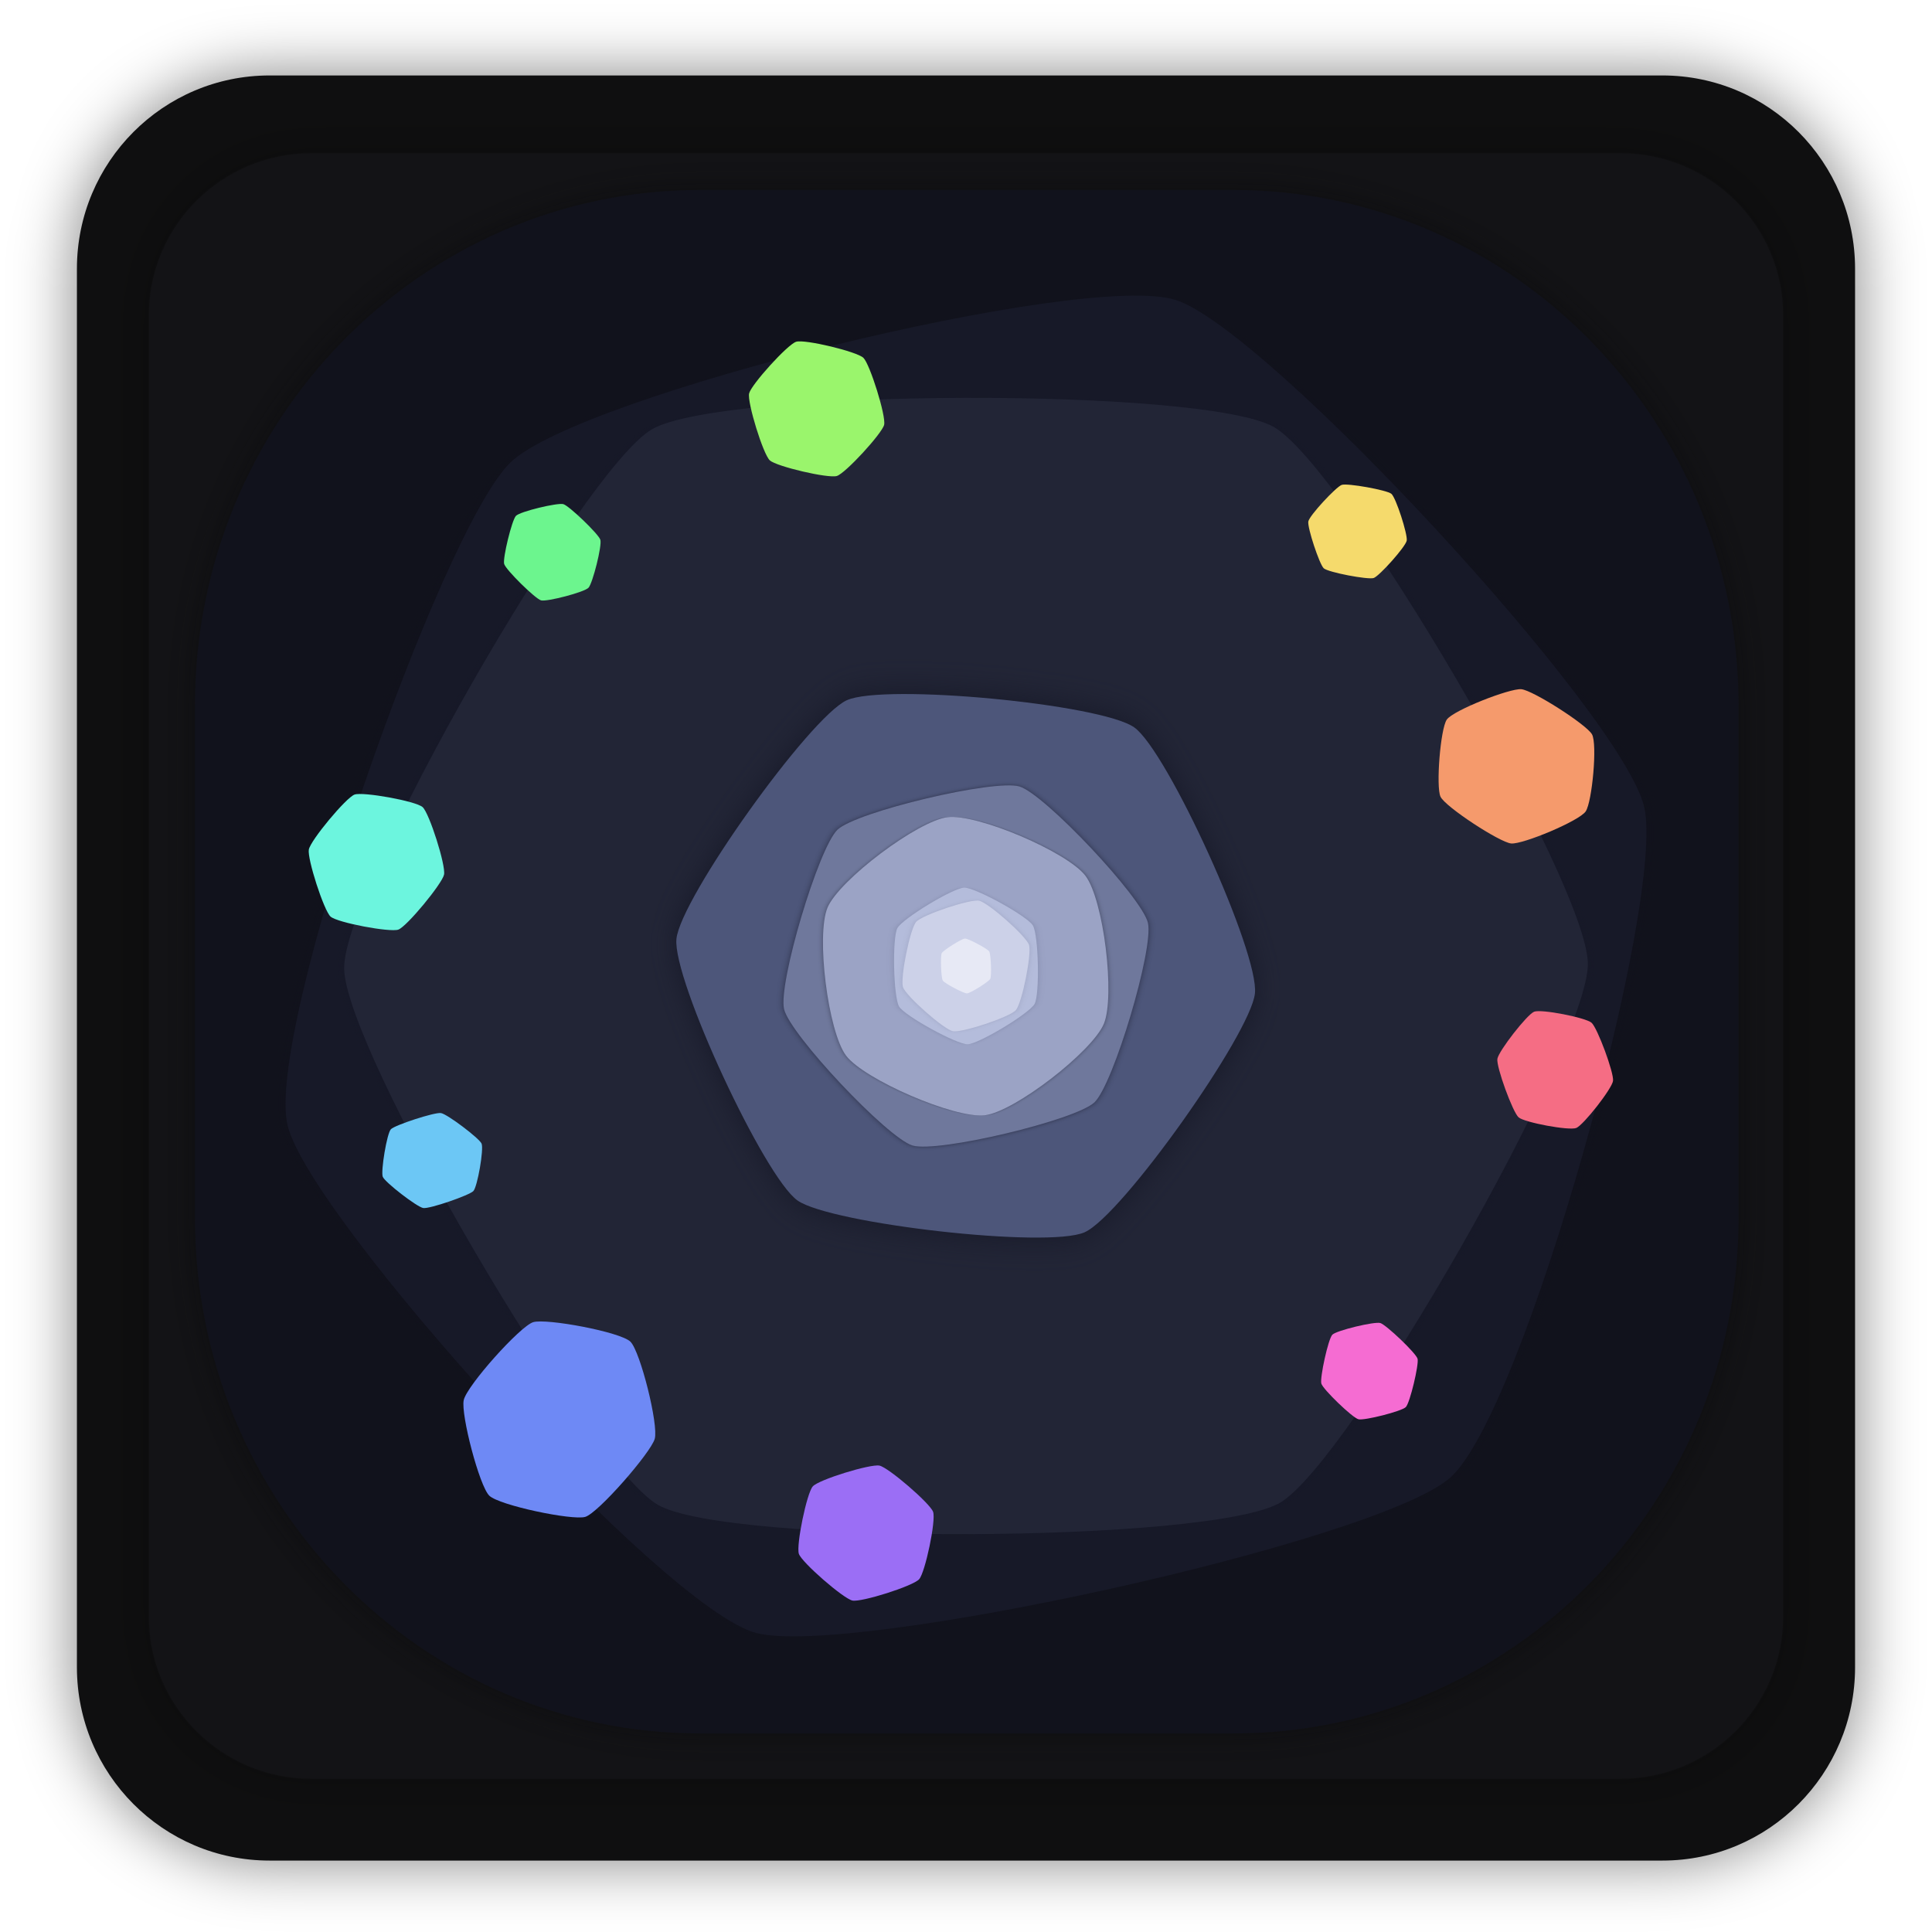
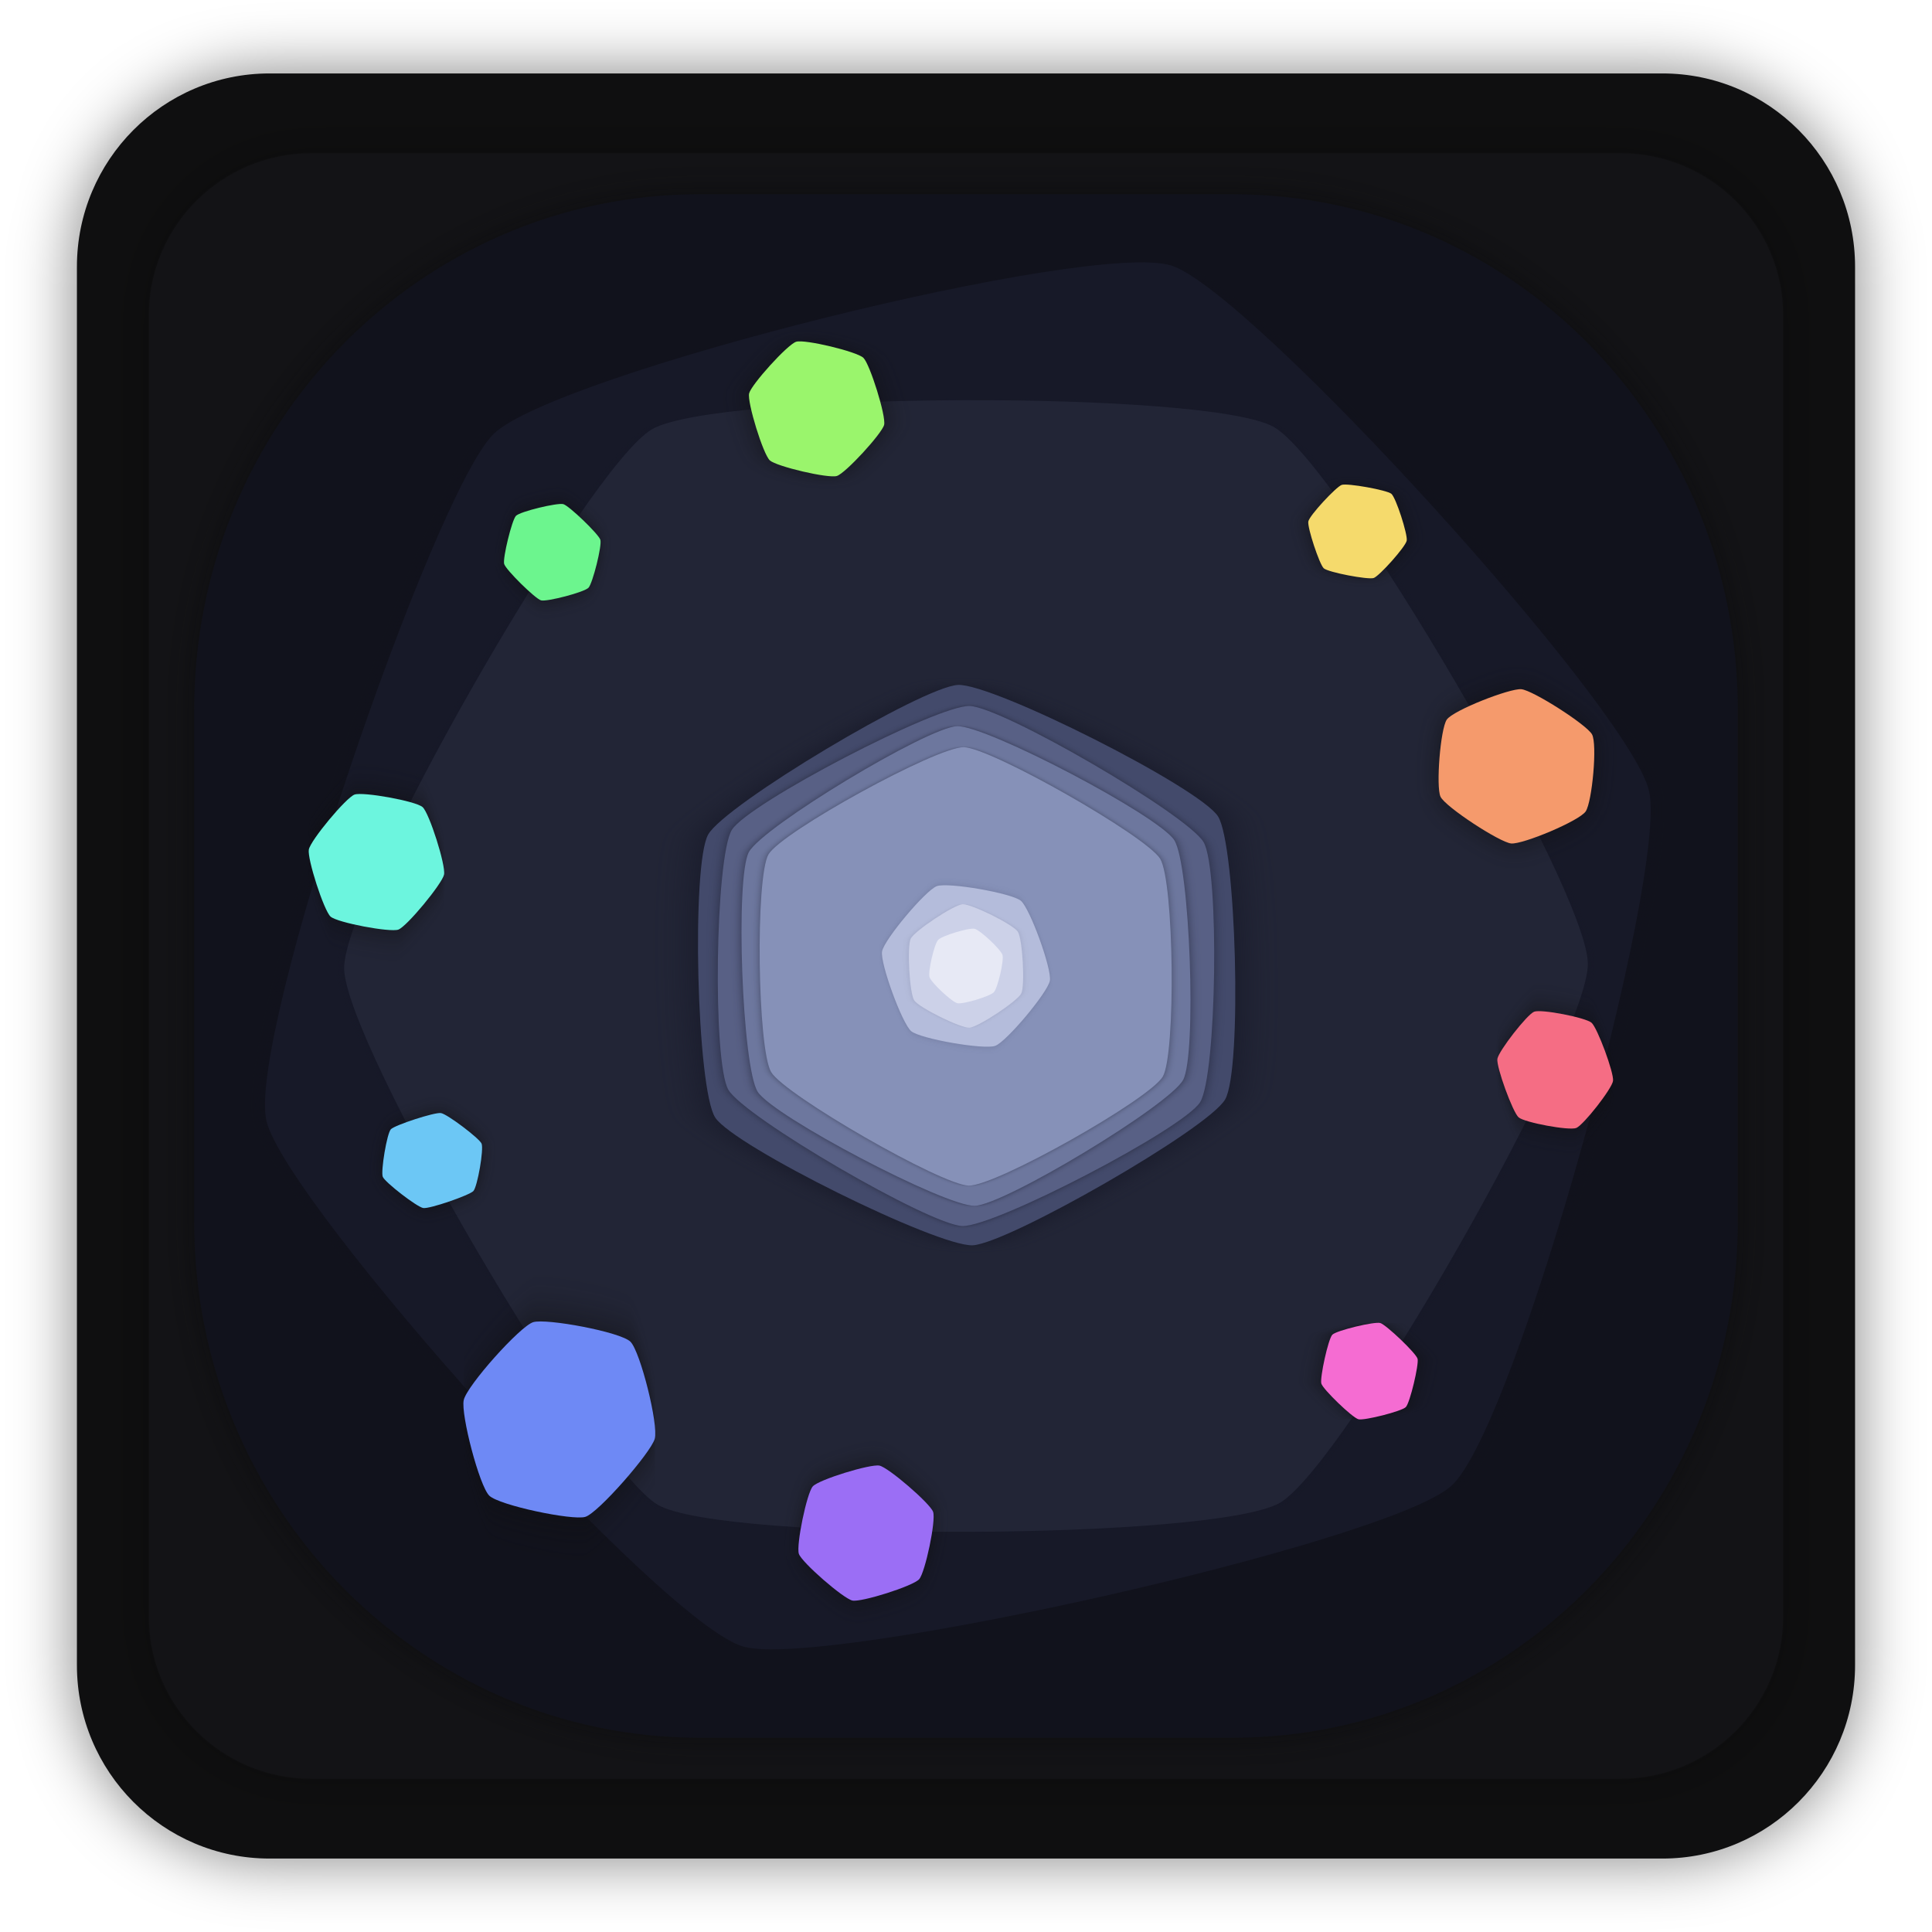
<svg xmlns="http://www.w3.org/2000/svg" width="100" height="100" viewBox="0 0 100 100" version="1.1" id="svg290">
  <defs id="defs287">
-     <filter style="color-interpolation-filters:sRGB" id="filter1754" x="-0.039" y="-0.039" width="1.081" height="1.088">
+     <filter style="color-interpolation-filters:sRGB" id="filter1754" x="-0.371" y="-0.331" width="1.764" height="1.742">
      <feFlood flood-opacity="1" flood-color="rgb(15,15,16)" result="flood" id="feFlood1744" />
      <feComposite in="flood" in2="SourceGraphic" operator="in" result="composite1" id="feComposite1746" />
      <feGaussianBlur in="composite1" stdDeviation="1.4" result="blur" id="feGaussianBlur1748" />
      <feOffset dx="0.2" dy="0.8" result="offset" id="feOffset1750" />
      <feComposite in="SourceGraphic" in2="offset" operator="over" result="composite2" id="feComposite1752" />
    </filter>
-     <filter style="color-interpolation-filters:sRGB" id="filter2490" x="-0.011" y="-0.011" width="1.023" height="1.023">
+     <filter style="color-interpolation-filters:sRGB" id="filter2490" x="-0.106" y="-0.095" width="1.212" height="1.189">
      <feFlood flood-opacity="1" flood-color="rgb(0,0,0)" result="flood" id="feFlood2480" />
      <feComposite in="flood" in2="SourceGraphic" operator="in" result="composite1" id="feComposite2482" />
      <feGaussianBlur in="composite1" stdDeviation="0.4" result="blur" id="feGaussianBlur2484" />
      <feOffset dx="2.77556e-17" dy="2.77556e-17" result="offset" id="feOffset2486" />
      <feComposite in="SourceGraphic" in2="offset" operator="over" result="composite2" id="feComposite2488" />
    </filter>
-     <filter style="color-interpolation-filters:sRGB" id="filter2490-6" x="-0.011" y="-0.011" width="1.023" height="1.023">
+     <filter style="color-interpolation-filters:sRGB" id="filter2490-6" x="-0.106" y="-0.095" width="1.212" height="1.189">
      <feFlood flood-opacity="1" flood-color="rgb(0,0,0)" result="flood" id="feFlood2480-7" />
      <feComposite in="flood" in2="SourceGraphic" operator="in" result="composite1" id="feComposite2482-5" />
      <feGaussianBlur in="composite1" stdDeviation="0.4" result="blur" id="feGaussianBlur2484-3" />
      <feOffset dx="2.77556e-17" dy="2.77556e-17" result="offset" id="feOffset2486-5" />
      <feComposite in="SourceGraphic" in2="offset" operator="over" result="composite2" id="feComposite2488-6" />
    </filter>
-     <filter style="color-interpolation-filters:sRGB" id="filter3186" x="-0.023" y="-0.023" width="1.045" height="1.045">
-       <feFlood flood-opacity="0.666" flood-color="rgb(15,15,16)" result="flood" id="feFlood3176" />
+     <filter style="color-interpolation-filters:sRGB" id="filter3186" x="-0.215" y="-0.199" width="1.431" height="1.398">
+       <feFlood flood-opacity="0.693" flood-color="rgb(15,15,16)" result="flood" id="feFlood3176" />
      <feComposite in="flood" in2="SourceGraphic" operator="in" result="composite1" id="feComposite3178" />
      <feGaussianBlur in="composite1" stdDeviation="0.8" result="blur" id="feGaussianBlur3180" />
      <feOffset dx="2.77556e-17" dy="2.77556e-17" result="offset" id="feOffset3182" />
      <feComposite in="SourceGraphic" in2="offset" operator="over" result="composite2" id="feComposite3184" />
    </filter>
-     <filter style="color-interpolation-filters:sRGB" id="filter2778-9" x="-0.014" y="-0.014" width="1.028" height="1.028">
+     <filter style="color-interpolation-filters:sRGB" id="filter2778-9" x="-0.132" y="-0.118" width="1.265" height="1.237">
      <feFlood flood-opacity="1" flood-color="rgb(0,0,0)" result="flood" id="feFlood2768-1" />
      <feComposite in="flood" in2="SourceGraphic" operator="in" result="composite1" id="feComposite2770-2" />
      <feGaussianBlur in="composite1" stdDeviation="0.5" result="blur" id="feGaussianBlur2772-7" />
      <feOffset dx="2.77556e-17" dy="2.77556e-17" result="offset" id="feOffset2774-0" />
      <feComposite in="SourceGraphic" in2="offset" operator="over" result="composite2" id="feComposite2776-9" />
    </filter>
-     <filter style="color-interpolation-filters:sRGB" id="filter3418" x="-0.036" y="-0.036" width="1.072" height="1.072">
+     <filter style="color-interpolation-filters:sRGB" id="filter3418" x="-0.318" y="-0.284" width="1.636" height="1.568">
      <feFlood flood-opacity="0.243" flood-color="rgb(7,7,8)" result="flood" id="feFlood3408" />
      <feComposite in="flood" in2="SourceGraphic" operator="in" result="composite1" id="feComposite3410" />
      <feGaussianBlur in="composite1" stdDeviation="1.2" result="blur" id="feGaussianBlur3412" />
      <feOffset dx="2.77556e-17" dy="2.77556e-17" result="offset" id="feOffset3414" />
      <feComposite in="SourceGraphic" in2="offset" operator="over" result="composite2" id="feComposite3416" />
    </filter>
-     <filter style="color-interpolation-filters:sRGB" id="filter3770" x="-0.009" y="-0.009" width="1.019" height="1.017">
+     <filter style="color-interpolation-filters:sRGB" id="filter3770" x="-0.079" y="-0.071" width="1.159" height="1.142">
      <feFlood flood-opacity="0.961" flood-color="rgb(17,18,28)" result="flood" id="feFlood3760" />
      <feComposite in="flood" in2="SourceGraphic" operator="in" result="composite1" id="feComposite3762" />
      <feGaussianBlur in="composite1" stdDeviation="0.3" result="blur" id="feGaussianBlur3764" />
      <feOffset dx="2.77556e-17" dy="2.77556e-17" result="offset" id="feOffset3766" />
      <feComposite in="SourceGraphic" in2="offset" operator="over" result="composite2" id="feComposite3768" />
    </filter>
-     <filter style="color-interpolation-filters:sRGB" id="filter3806" x="-0.006" y="-0.007" width="1.013" height="1.014">
+     <filter style="color-interpolation-filters:sRGB" id="filter3806" x="-0.053" y="-0.047" width="1.106" height="1.095">
      <feFlood flood-opacity="0.961" flood-color="rgb(22,24,40)" result="flood" id="feFlood3796" />
      <feComposite in="flood" in2="SourceGraphic" operator="in" result="composite1" id="feComposite3798" />
      <feGaussianBlur in="composite1" stdDeviation="0.2" result="blur" id="feGaussianBlur3800" />
      <feOffset dx="2.77556e-17" dy="2.77556e-17" result="offset" id="feOffset3802" />
      <feComposite in="SourceGraphic" in2="offset" operator="over" result="composite2" id="feComposite3804" />
    </filter>
-     <filter style="color-interpolation-filters:sRGB" id="filter3974" x="-0.063" y="-0.069" width="1.126" height="1.137">
+     <filter style="color-interpolation-filters:sRGB" id="filter3974" x="-0.53" y="-0.473" width="2.059" height="1.947">
      <feFlood flood-opacity="0.961" flood-color="rgb(22,24,40)" result="flood" id="feFlood3964" />
      <feComposite in="flood" in2="SourceGraphic" operator="in" result="composite1" id="feComposite3966" />
      <feGaussianBlur in="composite1" stdDeviation="2" result="blur" id="feGaussianBlur3968" />
      <feOffset dx="2.77556e-17" dy="2.77556e-17" result="offset" id="feOffset3970" />
      <feComposite in="SourceGraphic" in2="offset" operator="over" result="composite2" id="feComposite3972" />
    </filter>
-     <filter style="color-interpolation-filters:sRGB" id="filter4394" x="-0.019" y="-0.021" width="1.038" height="1.041">
+     <filter style="color-interpolation-filters:sRGB" id="filter4394" x="-0.159" y="-0.142" width="1.318" height="1.284">
      <feFlood flood-opacity="0.569" flood-color="rgb(22,24,40)" result="flood" id="feFlood4384" />
      <feComposite in="flood" in2="SourceGraphic" operator="in" result="composite1" id="feComposite4386" />
      <feGaussianBlur in="composite1" stdDeviation="0.6" result="blur" id="feGaussianBlur4388" />
      <feOffset dx="2.77556e-17" dy="2.77556e-17" result="offset" id="feOffset4390" />
      <feComposite in="SourceGraphic" in2="offset" operator="over" result="composite2" id="feComposite4392" />
    </filter>
-     <filter style="color-interpolation-filters:sRGB" id="filter4598" x="-0.016" y="-0.017" width="1.032" height="1.034">
+     <filter style="color-interpolation-filters:sRGB" id="filter4598" x="-0.132" y="-0.118" width="1.265" height="1.237">
      <feFlood flood-opacity="0.525" flood-color="rgb(34,37,54)" result="flood" id="feFlood4588" />
      <feComposite in="flood" in2="SourceGraphic" operator="in" result="composite1" id="feComposite4590" />
      <feGaussianBlur in="composite1" stdDeviation="0.5" result="blur" id="feGaussianBlur4592" />
      <feOffset dx="2.77556e-17" dy="2.77556e-17" result="offset" id="feOffset4594" />
      <feComposite in="SourceGraphic" in2="offset" operator="over" result="composite2" id="feComposite4596" />
    </filter>
-     <filter style="color-interpolation-filters:sRGB" id="filter5174" x="-0.041" y="-0.045" width="1.082" height="1.089">
+     <filter style="color-interpolation-filters:sRGB" id="filter5174" x="-0.344" y="-0.308" width="1.689" height="1.615">
      <feFlood flood-opacity="0.2" flood-color="rgb(48,52,76)" result="flood" id="feFlood5164" />
      <feComposite in="flood" in2="SourceGraphic" operator="in" result="composite1" id="feComposite5166" />
      <feGaussianBlur in="composite1" stdDeviation="1.3" result="blur" id="feGaussianBlur5168" />
      <feOffset dx="2.77556e-17" dy="2.77556e-17" result="offset" id="feOffset5170" />
      <feComposite in="SourceGraphic" in2="offset" operator="over" result="composite2" id="feComposite5172" />
    </filter>
-     <filter style="color-interpolation-filters:sRGB" id="filter5618" x="-0.044" y="-0.048" width="1.088" height="1.096">
+     <filter style="color-interpolation-filters:sRGB" id="filter5618" x="-0.371" y="-0.331" width="1.742" height="1.663">
      <feFlood flood-opacity="0.137" flood-color="rgb(38,42,61)" result="flood" id="feFlood5608" />
      <feComposite in="flood" in2="SourceGraphic" operator="in" result="composite1" id="feComposite5610" />
      <feGaussianBlur in="composite1" stdDeviation="1.4" result="blur" id="feGaussianBlur5612" />
      <feOffset dx="2.77556e-17" dy="2.77556e-17" result="offset" id="feOffset5614" />
      <feComposite in="SourceGraphic" in2="offset" operator="over" result="composite2" id="feComposite5616" />
    </filter>
-     <filter style="color-interpolation-filters:sRGB" id="filter6476" x="-0.026" y="-0.027" width="1.053" height="1.054">
+     <filter style="color-interpolation-filters:sRGB" id="filter6476" x="-0.238" y="-0.213" width="1.477" height="1.426">
      <feFlood flood-opacity="0.534" flood-color="rgb(8,8,8)" result="flood" id="feFlood6466" />
      <feComposite in="flood" in2="SourceGraphic" operator="in" result="composite1" id="feComposite6468" />
      <feGaussianBlur in="composite1" stdDeviation="0.9" result="blur" id="feGaussianBlur6470" />
      <feOffset dx="2.77556e-17" dy="2.77556e-17" result="offset" id="feOffset6472" />
      <feComposite in="SourceGraphic" in2="offset" operator="over" result="composite2" id="feComposite6474" />
    </filter>
-     <filter style="color-interpolation-filters:sRGB" id="filter6802" x="-0.042" y="-0.042" width="1.085" height="1.085">
+     <filter style="color-interpolation-filters:sRGB" id="filter6802" x="-0.397" y="-0.355" width="1.795" height="1.71">
      <feFlood flood-opacity="0.498" flood-color="rgb(0,0,0)" result="flood" id="feFlood6792" />
      <feComposite in="flood" in2="SourceGraphic" operator="in" result="composite1" id="feComposite6794" />
      <feGaussianBlur in="composite1" stdDeviation="1.5" result="blur" id="feGaussianBlur6796" />
      <feOffset dx="2.77556e-17" dy="2.77556e-17" result="offset" id="feOffset6798" />
      <feComposite in="SourceGraphic" in2="offset" operator="over" result="composite2" id="feComposite6800" />
    </filter>
+     <filter style="color-interpolation-filters:sRGB" id="filter4598-7" x="-0.132" y="-0.118" width="1.265" height="1.237">
+       <feFlood flood-opacity="0.525" flood-color="rgb(34,37,54)" result="flood" id="feFlood4588-5" />
+       <feComposite in="flood" in2="SourceGraphic" operator="in" result="composite1" id="feComposite4590-3" />
+       <feGaussianBlur in="composite1" stdDeviation="0.5" result="blur" id="feGaussianBlur4592-5" />
+       <feOffset dx="2.77556e-17" dy="2.77556e-17" result="offset" id="feOffset4594-6" />
+       <feComposite in="SourceGraphic" in2="offset" operator="over" result="composite2" id="feComposite4596-2" />
+     </filter>
+     <filter style="color-interpolation-filters:sRGB" id="filter4394-9" x="-0.159" y="-0.142" width="1.318" height="1.284">
+       <feFlood flood-opacity="0.569" flood-color="rgb(22,24,40)" result="flood" id="feFlood4384-3" />
+       <feComposite in="flood" in2="SourceGraphic" operator="in" result="composite1" id="feComposite4386-6" />
+       <feGaussianBlur in="composite1" stdDeviation="0.6" result="blur" id="feGaussianBlur4388-0" />
+       <feOffset dx="2.77556e-17" dy="2.77556e-17" result="offset" id="feOffset4390-6" />
+       <feComposite in="SourceGraphic" in2="offset" operator="over" result="composite2" id="feComposite4392-2" />
+     </filter>
  </defs>
  <g id="layer1" transform="translate(-12.75428,-65.57)" style="display:inline">
-     <rect style="fill:#0f0f10;fill-opacity:1;stroke:none;stroke-width:4.33;paint-order:stroke fill markers;filter:url(#filter6802)" id="rect2642" width="85.165" height="85.165" x="20.014" y="72.348" ry="9.226" transform="matrix(1.080686,0,0,1.084918,-4.893308,-9.015912)" />
-     <rect style="fill:#131316;fill-opacity:1;stroke:none;stroke-width:4.383;paint-order:stroke fill markers;filter:url(#filter3418)" id="rect3286" width="79.809" height="79.612" x="22.684" y="75.786" ry="7.949" transform="matrix(1.059938,0,0,1.056889,-3.585815,-6.597677)" />
-     <rect style="fill:#11121c;fill-opacity:1;stroke:none;stroke-width:1.373;paint-order:stroke fill markers;filter:url(#filter6476)" id="rect6030" width="81.667" height="80" x="22.754" y="77.237" ry="26.723" transform="matrix(0.9783667,0,0,0.998661,0.5814666,-1.731955)" />
-     <path style="fill:#171928;fill-opacity:1;stroke:none;stroke-width:0.5;stroke-linecap:round;stroke-linejoin:round;stroke-dasharray:none;stroke-dashoffset:0;stroke-opacity:1;paint-order:stroke fill markers;filter:url(#filter3770)" id="path3695" d="M 46.731,29.814 C 43.886,34.802 16.902,51.59 11.05,51.411 5.198,51.232 -22.489,34.947 -25.578,30.072 c -3.089,-4.875 -2.69,-36.241 0.06,-41.295 2.75,-5.053 30.846,-19.966 36.612,-20.117 5.766,-0.151 32.887,14.872 35.697,19.859 2.809,4.987 2.784,36.307 -0.06,41.295 z" transform="matrix(0.6378109,-0.5888965,0.5880559,0.6347665,50.52119,115.9404)" />
-     <path style="fill:#222536;fill-opacity:1;stroke:none;stroke-width:0.5;stroke-linecap:round;stroke-linejoin:round;stroke-dasharray:none;stroke-dashoffset:0;stroke-opacity:1;paint-order:stroke fill markers;filter:url(#filter3806)" id="path3059" d="M 25.961,77.977 C 21.674,75.502 6.921,49.95 6.921,45 c 0,-4.95 14.752,-30.502 19.039,-32.977 4.287,-2.475 33.792,-2.475 38.079,-10e-7 C 68.326,14.498 83.079,40.05 83.079,45 c 0,4.95 -14.752,30.502 -19.039,32.977 -4.287,2.475 -33.792,2.475 -38.079,10e-7 z" transform="matrix(0.4184665,-0.7326217,0.734425,0.4194966,10.87416,129.6606)" />
-     <path style="display:inline;fill:#4d567a;fill-opacity:1;stroke:none;stroke-width:0.5;stroke-linecap:round;stroke-linejoin:round;stroke-dasharray:none;stroke-dashoffset:0;stroke-opacity:1;paint-order:stroke fill markers;filter:url(#filter3974)" id="path3059-5" d="M 26.019,77.702 C 21.388,75.102 6.863,50.545 6.845,45.199 6.827,39.854 21.396,14.601 26.017,11.917 c 4.621,-2.685 33.254,-2.788 37.886,-0.15 4.632,2.638 19.231,27.774 19.174,33.112 -0.057,5.338 -14.522,30.66 -19.172,33.283 -4.65,2.623 -33.256,2.141 -37.886,-0.459 z" transform="matrix(0.3926311,0.03862386,-0.03871894,0.3935975,46.82824,96.12004)" />
-     <path style="display:inline;fill:#6f789c;fill-opacity:1;stroke:none;stroke-width:0.5;stroke-linecap:round;stroke-linejoin:round;stroke-dasharray:none;stroke-dashoffset:0;stroke-opacity:1;paint-order:stroke fill markers;filter:url(#filter4394)" id="path3059-5-2" d="M 25.961,77.977 C 21.344,75.312 6.921,50.331 6.921,45 c 0,-5.331 14.423,-30.312 19.039,-32.977 4.617,-2.666 33.462,-2.666 38.079,-10e-7 C 68.656,14.688 83.079,39.669 83.079,45 c 0,5.331 -14.423,30.312 -19.039,32.977 -4.617,2.666 -33.462,2.666 -38.079,10e-7 z" transform="matrix(0.2472888,-0.05867816,0.05882257,0.2478975,48.97927,107.0551)" />
-     <path style="display:inline;fill:#9ba3c5;fill-opacity:1;stroke:none;stroke-width:0.5;stroke-linecap:round;stroke-linejoin:round;stroke-dasharray:none;stroke-dashoffset:0;stroke-opacity:1;paint-order:stroke fill markers;filter:url(#filter4598)" id="path3059-5-2-9" d="M 25.924,78.149 C 19.341,74.283 6.953,52.478 6.969,44.875 6.985,37.272 19.334,15.88 25.925,12.089 c 6.592,-3.791 31.617,-3.738 38.199,0.094 6.582,3.832 18.904,25.284 18.956,32.893 0.051,7.609 -12.391,28.941 -18.956,32.786 -6.565,3.845 -31.616,4.154 -38.199,0.287 z" transform="matrix(0.1624283,-0.122791,0.1230932,0.1628282,49.88995,113.7568)" />
-     <path style="display:inline;fill:#b4bcdb;fill-opacity:1;stroke:none;stroke-width:0.5;stroke-linecap:round;stroke-linejoin:round;stroke-dasharray:none;stroke-dashoffset:0;stroke-opacity:1;paint-order:stroke fill markers;filter:url(#filter5174)" id="path3059-5-2-9-1-3" d="M 25.968,77.943 C 21.349,75.286 6.914,50.358 6.912,45.025 6.909,39.692 21.35,14.677 25.968,12.009 c 4.617,-2.668 33.436,-2.681 38.055,-0.019 4.619,2.662 19.063,27.662 19.056,32.994 -0.007,5.332 -14.435,30.355 -19.056,33.015 -4.621,2.66 -33.436,2.6 -38.055,-0.057 z" transform="matrix(0.09094997,-0.05505275,0.0551737,0.09119784,56.17872,113.9435)" />
-     <path style="display:inline;fill:#ccd1e8;fill-opacity:1;stroke:none;stroke-width:0.5;stroke-linecap:round;stroke-linejoin:round;stroke-dasharray:none;stroke-dashoffset:0;stroke-opacity:1;paint-order:stroke fill markers;filter:url(#filter5618)" id="path3059-5-2-9-1" d="M 25.968,77.943 C 21.349,75.286 6.914,50.358 6.912,45.025 6.909,39.692 21.35,14.677 25.968,12.009 c 4.617,-2.668 33.436,-2.681 38.055,-0.019 4.619,2.662 19.063,27.662 19.056,32.994 -0.007,5.332 -14.435,30.355 -19.056,33.015 -4.621,2.66 -33.436,2.6 -38.055,-0.057 z" transform="matrix(0.08563881,-0.02872797,0.02879867,0.08584958,57.6046,112.9995)" />
-     <path style="display:inline;fill:#e7e9f5;fill-opacity:1;stroke:none;stroke-width:0.5;stroke-linecap:round;stroke-linejoin:round;stroke-dasharray:none;stroke-dashoffset:0;stroke-opacity:1;paint-order:stroke fill markers" id="path3059-5-2-9-1-9" d="M 25.968,77.943 C 22.009,75.665 6.914,49.596 6.912,45.025 6.91,40.454 22.01,14.296 25.968,12.009 29.925,9.723 60.064,9.709 64.022,11.991 c 3.959,2.282 19.062,28.424 19.056,32.994 -0.006,4.57 -15.095,30.735 -19.056,33.015 -3.961,2.28 -34.096,2.22 -38.055,-0.057 z" transform="matrix(0.03155104,-0.01976976,0.01981841,0.0316287,60.44266,115.0363)" />
-     <path style="fill:#f56d84;fill-opacity:1;stroke:none;stroke-width:0.604;stroke-linecap:round;stroke-linejoin:round;stroke-dasharray:none;stroke-dashoffset:0;stroke-opacity:1;paint-order:stroke fill markers" id="path2944" d="m 85.04,49.94 c -0.652,-0.003 -4.084,-1.958 -4.403,-2.52 -0.319,-0.562 -0.322,-4.366 8.23e-4,-4.931 0.322,-0.565 3.695,-2.413 4.346,-2.411 0.651,0.002 4.063,1.926 4.4,2.48 0.337,0.554 0.321,4.361 -8.23e-4,4.931 -0.322,0.57 -3.692,2.454 -4.343,2.451 z" transform="matrix(0.4701428,0.4052422,-0.3853189,0.494452,70.61968,64.24997)" />
-     <path style="display:inline;fill:#f59a6c;fill-opacity:1;stroke:none;stroke-width:0.604;stroke-linecap:round;stroke-linejoin:round;stroke-dasharray:none;stroke-dashoffset:0;stroke-opacity:1;paint-order:stroke fill markers" id="path2944-62" d="m 85.104,49.843 c -0.705,-0.009 -4.188,-1.948 -4.52,-2.551 -0.332,-0.603 -0.34,-4.207 0.002,-4.819 0.342,-0.611 3.669,-2.271 4.372,-2.267 0.702,0.004 4.13,1.866 4.513,2.447 0.383,0.582 0.339,4.191 -0.002,4.819 -0.341,0.627 -3.66,2.38 -4.365,2.371 z" transform="matrix(0.8473806,0.06895857,-0.06709673,0.827531,22.20181,62.11267)" />
-     <path style="display:inline;fill:#6cc7f5;fill-opacity:1;stroke:none;stroke-width:0.604;stroke-linecap:round;stroke-linejoin:round;stroke-dasharray:none;stroke-dashoffset:0;stroke-opacity:1;paint-order:stroke fill markers" id="path2944-62-8" d="m 84.911,50.134 c -0.596,0.007 -3.854,-1.935 -4.167,-2.456 -0.313,-0.521 -0.307,-4.64 -0.002,-5.155 0.305,-0.516 3.696,-2.696 4.294,-2.7 0.598,-0.003 3.899,2.009 4.173,2.545 0.275,0.536 0.308,4.651 0.002,5.155 -0.306,0.504 -3.704,2.604 -4.301,2.611 z" transform="matrix(-0.552292,-0.09641736,0.08251132,-0.4778051,78.33881,155.3236)" />
-     <path style="display:inline;fill:#6cf58e;fill-opacity:1;stroke:none;stroke-width:0.604;stroke-linecap:round;stroke-linejoin:round;stroke-dasharray:none;stroke-dashoffset:0;stroke-opacity:1;paint-order:stroke fill markers" id="path2944-62-8-7" d="m 85.091,49.862 c -0.604,-0.007 -4.211,-2.028 -4.498,-2.545 -0.287,-0.517 -0.292,-4.317 0.002,-4.84 0.294,-0.523 3.765,-2.298 4.367,-2.295 0.602,0.003 4.166,1.953 4.491,2.454 0.325,0.501 0.291,4.305 -0.002,4.84 -0.293,0.535 -3.757,2.393 -4.36,2.386 z" transform="matrix(0.4956365,0.1298725,-0.125496,0.5129215,4.841761,60.01863)" />
-     <path style="display:inline;fill:#f56cd2;fill-opacity:1;stroke:none;stroke-width:0.604;stroke-linecap:round;stroke-linejoin:round;stroke-dasharray:none;stroke-dashoffset:0;stroke-opacity:1;paint-order:stroke fill markers" id="path2944-62-8-7-9" d="m 84.909,50.138 c -0.596,0.007 -3.849,-1.933 -4.163,-2.455 -0.314,-0.521 -0.308,-4.644 -0.002,-5.16 0.306,-0.516 3.695,-2.702 4.293,-2.705 0.598,-0.003 3.895,2.009 4.169,2.546 0.274,0.537 0.308,4.656 0.002,5.16 -0.306,0.504 -3.704,2.607 -4.3,2.614 z" transform="matrix(0.3683891,-0.3631023,0.3727723,0.3588327,35.5491,151.2406)" />
-     <path style="display:inline;fill:#9b6ef5;fill-opacity:1;stroke:none;stroke-width:0.604;stroke-linecap:round;stroke-linejoin:round;stroke-dasharray:none;stroke-dashoffset:0;stroke-opacity:1;paint-order:stroke fill markers" id="path2944-62-8-7-9-2" d="m 85.04,49.94 c -0.652,-0.003 -4.084,-1.958 -4.403,-2.52 -0.319,-0.562 -0.322,-4.366 8.23e-4,-4.931 0.322,-0.565 3.695,-2.413 4.346,-2.411 0.651,0.002 4.063,1.926 4.4,2.48 0.337,0.554 0.321,4.361 -8.23e-4,4.931 -0.322,0.57 -3.692,2.454 -4.343,2.451 z" transform="matrix(0.7132682,0.144785,-0.1459759,0.7074493,3.509082,100.7719)" />
-     <path style="display:inline;fill:#9af56c;fill-opacity:1;stroke:none;stroke-width:0.604;stroke-linecap:round;stroke-linejoin:round;stroke-dasharray:none;stroke-dashoffset:0;stroke-opacity:1;paint-order:stroke fill markers" id="path2944-62-8-7-9-2-0" d="m 84.96,50.06 c -0.648,0.003 -3.926,-1.917 -4.258,-2.48 -0.331,-0.564 -0.328,-4.508 -8.24e-4,-5.069 0.328,-0.561 3.665,-2.587 4.314,-2.589 0.649,-0.002 3.948,1.949 4.26,2.52 0.313,0.571 0.329,4.514 8.23e-4,5.069 -0.328,0.555 -3.669,2.546 -4.317,2.549 z" transform="matrix(0.6916113,-0.2091297,0.2113914,0.6842118,-13.27135,73.72242)" />
-     <path style="display:inline;fill:#6cf5de;fill-opacity:1;stroke:none;stroke-width:0.604;stroke-linecap:round;stroke-linejoin:round;stroke-dasharray:none;stroke-dashoffset:0;stroke-opacity:1;paint-order:stroke fill markers" id="path2944-9" d="m 84.96,50.06 c -0.648,0.003 -3.926,-1.917 -4.258,-2.48 -0.331,-0.564 -0.328,-4.508 -8.24e-4,-5.069 0.328,-0.561 3.665,-2.587 4.314,-2.589 0.649,-0.002 3.948,1.949 4.26,2.52 0.313,0.571 0.329,4.514 8.23e-4,5.069 -0.328,0.555 -3.669,2.546 -4.317,2.549 z" transform="matrix(0.5364993,0.4877257,-0.467049,0.5616236,7.664248,43.46144)" />
-     <path style="display:inline;fill:#f5da6c;fill-opacity:1;stroke:none;stroke-width:0.604;stroke-linecap:round;stroke-linejoin:round;stroke-dasharray:none;stroke-dashoffset:0;stroke-opacity:1;paint-order:stroke fill markers" id="path2944-5" d="m 85.091,49.862 c -0.604,-0.007 -4.211,-2.028 -4.498,-2.545 -0.287,-0.517 -0.292,-4.317 0.002,-4.84 0.294,-0.523 3.765,-2.298 4.367,-2.295 0.602,0.003 4.166,1.953 4.491,2.454 0.325,0.501 0.291,4.305 -0.002,4.84 -0.293,0.535 -3.757,2.393 -4.36,2.386 z" transform="matrix(0.48215,-0.1709376,0.1647871,0.5000846,34.61407,85.09715)" />
-     <path style="display:inline;fill:#6e89f5;fill-opacity:1;stroke:none;stroke-width:0.604;stroke-linecap:round;stroke-linejoin:round;stroke-dasharray:none;stroke-dashoffset:0;stroke-opacity:1;paint-order:stroke fill markers" id="path2944-6" d="m 84.896,50.157 c -0.695,0.009 -3.772,-1.84 -4.14,-2.449 -0.368,-0.609 -0.36,-4.58 -0.002,-5.181 0.357,-0.601 3.591,-2.729 4.288,-2.733 0.698,-0.004 3.832,1.924 4.147,2.553 0.315,0.629 0.36,4.596 0.002,5.181 -0.358,0.585 -3.601,2.62 -4.296,2.629 z" transform="matrix(0.7307797,0.7327052,-0.6947374,0.7793448,10.88552,41.69263)" />
+     <rect style="fill:#0f0f10;fill-opacity:1;stroke:none;stroke-width:4.33;paint-order:stroke fill markers;filter:url(#filter6802)" id="rect2642" width="85.165" height="85.165" x="20.014" y="72.348" ry="9.226" transform="matrix(1.080686,0,0,1.084918,-4.893305,-9.120302)" />
+     <rect style="fill:#131316;fill-opacity:1;stroke:none;stroke-width:4.383;paint-order:stroke fill markers;filter:url(#filter3418)" id="rect3286" width="79.809" height="79.612" x="22.684" y="75.786" ry="7.949" transform="matrix(1.059938,0,0,1.056889,-3.585814,-6.597678)" />
+     <rect style="fill:#11121c;fill-opacity:1;stroke:none;stroke-width:1.373;paint-order:stroke fill markers;filter:url(#filter6476)" id="rect6030" width="81.667" height="80" x="22.754" y="77.237" ry="26.723" transform="matrix(0.9783667,0,0,0.998661,0.5422702,-1.509684)" />
+     <path style="fill:#171928;fill-opacity:1;stroke:none;stroke-width:0.5;stroke-linecap:round;stroke-linejoin:round;stroke-dasharray:none;stroke-dashoffset:0;stroke-opacity:1;paint-order:stroke fill markers;filter:url(#filter3770)" id="path3695" d="M 46.731,29.814 C 44.293,34.089 16.066,51.565 11.05,51.411 6.034,51.258 -22.931,34.251 -25.578,30.072 c -2.647,-4.179 -2.298,-36.963 0.06,-41.295 2.357,-4.331 31.669,-19.987 36.612,-20.117 4.942,-0.13 33.289,15.584 35.697,19.859 2.408,4.274 2.378,37.019 -0.06,41.295 z" transform="matrix(0.6500276,-0.6101581,0.5993195,0.6576842,49.86552,115.4219)" />
+     <path style="fill:#222536;fill-opacity:1;stroke:none;stroke-width:0.5;stroke-linecap:round;stroke-linejoin:round;stroke-dasharray:none;stroke-dashoffset:0;stroke-opacity:1;paint-order:stroke fill markers;filter:url(#filter3806)" id="path3059" d="M 25.961,77.977 C 22.003,75.693 6.921,49.569 6.921,45 c 0,-4.569 15.082,-30.693 19.039,-32.977 3.957,-2.285 34.122,-2.285 38.079,-10e-7 C 67.997,14.307 83.079,40.431 83.079,45 c 0,4.569 -15.082,30.693 -19.039,32.977 -3.957,2.285 -34.122,2.285 -38.079,10e-7 z" transform="matrix(0.4184665,-0.7326217,0.734425,0.4194966,10.87416,129.6606)" />
+     <path style="display:inline;fill:#434a6b;fill-opacity:1;stroke:none;stroke-width:0.5;stroke-linecap:round;stroke-linejoin:round;stroke-dasharray:none;stroke-dashoffset:0;stroke-opacity:1;paint-order:stroke fill markers;filter:url(#filter3974)" id="path3059-5" d="M 26.019,77.702 C 22.05,75.474 6.861,49.781 6.845,45.199 6.829,40.618 22.056,14.218 26.017,11.917 c 3.961,-2.301 33.916,-2.411 37.886,-0.15 3.97,2.261 19.223,28.537 19.174,33.112 -0.049,4.575 -15.186,31.035 -19.172,33.283 -3.986,2.248 -33.918,1.769 -37.886,-0.459 z" transform="matrix(0.3422843,-0.2030962,0.2081281,0.3231975,38.02418,110.1966)" />
+     <path style="display:inline;fill:#586085;fill-opacity:1;stroke:none;stroke-width:0.5;stroke-linecap:round;stroke-linejoin:round;stroke-dasharray:none;stroke-dashoffset:0;stroke-opacity:1;paint-order:stroke fill markers;filter:url(#filter4394-9)" id="path3059-5-2-6" d="M 25.961,77.977 C 22.003,75.693 6.921,49.569 6.921,45 c 0,-4.569 15.082,-30.693 19.039,-32.977 3.957,-2.285 34.122,-2.285 38.079,-10e-7 C 67.997,14.307 83.079,40.431 83.079,45 c 0,4.569 -15.082,30.693 -19.039,32.977 -3.957,2.285 -34.122,2.285 -38.079,10e-7 z" transform="matrix(0.3230252,-0.1682331,0.1808738,0.311,40.07883,109.1455)" />
+     <path style="display:inline;fill:#6d779e;fill-opacity:1;stroke:none;stroke-width:0.5;stroke-linecap:round;stroke-linejoin:round;stroke-dasharray:none;stroke-dashoffset:0;stroke-opacity:1;paint-order:stroke fill markers;filter:url(#filter4394)" id="path3059-5-2" d="M 25.961,77.977 C 22.003,75.693 6.921,49.569 6.921,45 c 0,-4.569 15.082,-30.693 19.039,-32.977 3.957,-2.285 34.122,-2.285 38.079,-10e-7 C 67.997,14.307 83.079,40.431 83.079,45 c 0,4.569 -15.082,30.693 -19.039,32.977 -3.957,2.285 -34.122,2.285 -38.079,10e-7 z" transform="matrix(0.2831224,-0.1710338,0.1772625,0.2776683,42.03696,110.7715)" />
+     <path style="display:inline;fill:#8691b8;fill-opacity:1;stroke:none;stroke-width:0.5;stroke-linecap:round;stroke-linejoin:round;stroke-dasharray:none;stroke-dashoffset:0;stroke-opacity:1;paint-order:stroke fill markers;filter:url(#filter4598)" id="path3059-5-2-9" d="M 25.924,78.149 C 21.975,75.829 6.959,49.437 6.969,44.875 6.978,40.314 21.97,14.364 25.925,12.089 c 3.955,-2.275 34.25,-2.206 38.199,0.094 3.949,2.299 18.925,28.327 18.956,32.893 0.031,4.566 -15.017,30.479 -18.956,32.786 -3.939,2.307 -34.249,2.607 -38.199,0.287 z" transform="matrix(0.2640954,-0.1458348,0.1568957,0.2595933,43.79008,110.4326)" />
+     <path style="display:inline;fill:#b4bcdb;fill-opacity:1;stroke:none;stroke-width:0.5;stroke-linecap:round;stroke-linejoin:round;stroke-dasharray:none;stroke-dashoffset:0;stroke-opacity:1;paint-order:stroke fill markers;filter:url(#filter5174)" id="path3059-5-2-9-1-3" d="M 25.968,77.943 C 21.349,75.286 6.914,50.358 6.912,45.025 6.909,39.692 21.35,14.677 25.968,12.009 c 4.617,-2.668 33.436,-2.681 38.055,-0.019 4.619,2.662 19.063,27.662 19.056,32.994 -0.007,5.332 -14.435,30.355 -19.056,33.015 -4.621,2.66 -33.436,2.6 -38.055,-0.057 z" transform="matrix(-0.0396266,-0.1085619,0.1088516,-0.03970359,59.64075,122.2408)" />
+     <path style="display:inline;fill:#ccd1e8;fill-opacity:1;stroke:none;stroke-width:0.5;stroke-linecap:round;stroke-linejoin:round;stroke-dasharray:none;stroke-dashoffset:0;stroke-opacity:1;paint-order:stroke fill markers;filter:url(#filter5618)" id="path3059-5-2-9-1" d="M 25.968,77.943 C 21.349,75.286 6.914,50.358 6.912,45.025 6.909,39.692 21.35,14.677 25.968,12.009 c 4.617,-2.668 33.436,-2.681 38.055,-0.019 4.619,2.662 19.063,27.662 19.056,32.994 -0.007,5.332 -14.435,30.355 -19.056,33.015 -4.621,2.66 -33.436,2.6 -38.055,-0.057 z" transform="matrix(0.07043359,-0.04669449,0.04607164,0.07000221,57.51265,114.5221)" />
+     <path style="display:inline;fill:#e7e9f5;fill-opacity:1;stroke:none;stroke-width:0.5;stroke-linecap:round;stroke-linejoin:round;stroke-dasharray:none;stroke-dashoffset:0;stroke-opacity:1;paint-order:stroke fill markers" id="path3059-5-2-9-1-9" d="M 25.968,77.943 C 21.019,75.096 6.914,50.739 6.912,45.025 6.909,39.311 21.02,14.868 25.968,12.009 c 4.947,-2.858 33.106,-2.871 38.055,-0.019 4.949,2.852 19.064,27.281 19.056,32.994 -0.008,5.713 -14.105,30.165 -19.056,33.015 -4.951,2.85 -33.106,2.79 -38.055,-0.057 z" transform="matrix(0.04959993,-0.01503497,0.01507195,0.04972202,59.84428,114.0107)" />
+     <path style="fill:#f56d84;fill-opacity:1;stroke:none;stroke-width:0.604;stroke-linecap:round;stroke-linejoin:round;stroke-dasharray:none;stroke-dashoffset:0;stroke-opacity:1;paint-order:stroke fill markers;filter:url(#filter3186)" id="path2944" d="m 85.04,49.94 c -0.652,-0.003 -4.084,-1.958 -4.403,-2.52 -0.319,-0.562 -0.322,-4.366 8.23e-4,-4.931 0.322,-0.565 3.695,-2.413 4.346,-2.411 0.651,0.002 4.063,1.926 4.4,2.48 0.337,0.554 0.321,4.361 -8.23e-4,4.931 -0.322,0.57 -3.692,2.454 -4.343,2.451 z" transform="matrix(0.4701428,0.4052422,-0.3853189,0.494452,70.61968,64.24997)" />
+     <path style="display:inline;fill:#f59a6c;fill-opacity:1;stroke:none;stroke-width:0.604;stroke-linecap:round;stroke-linejoin:round;stroke-dasharray:none;stroke-dashoffset:0;stroke-opacity:1;paint-order:stroke fill markers;filter:url(#filter3186)" id="path2944-62" d="m 85.104,49.843 c -0.705,-0.009 -4.188,-1.948 -4.52,-2.551 -0.332,-0.603 -0.34,-4.207 0.002,-4.819 0.342,-0.611 3.669,-2.271 4.372,-2.267 0.702,0.004 4.13,1.866 4.513,2.447 0.383,0.582 0.339,4.191 -0.002,4.819 -0.341,0.627 -3.66,2.38 -4.365,2.371 z" transform="matrix(0.8473806,0.06895857,-0.06709673,0.827531,22.20181,62.11267)" />
+     <path style="display:inline;fill:#6cc7f5;fill-opacity:1;stroke:none;stroke-width:0.604;stroke-linecap:round;stroke-linejoin:round;stroke-dasharray:none;stroke-dashoffset:0;stroke-opacity:1;paint-order:stroke fill markers;filter:url(#filter3186)" id="path2944-62-8" d="m 84.911,50.134 c -0.596,0.007 -3.854,-1.935 -4.167,-2.456 -0.313,-0.521 -0.307,-4.64 -0.002,-5.155 0.305,-0.516 3.696,-2.696 4.294,-2.7 0.598,-0.003 3.899,2.009 4.173,2.545 0.275,0.536 0.308,4.651 0.002,5.155 -0.306,0.504 -3.704,2.604 -4.301,2.611 z" transform="matrix(-0.552292,-0.09641736,0.08251132,-0.4778051,78.33881,155.3236)" />
+     <path style="display:inline;fill:#6cf58e;fill-opacity:1;stroke:none;stroke-width:0.604;stroke-linecap:round;stroke-linejoin:round;stroke-dasharray:none;stroke-dashoffset:0;stroke-opacity:1;paint-order:stroke fill markers;filter:url(#filter3186)" id="path2944-62-8-7" d="m 85.091,49.862 c -0.604,-0.007 -4.211,-2.028 -4.498,-2.545 -0.287,-0.517 -0.292,-4.317 0.002,-4.84 0.294,-0.523 3.765,-2.298 4.367,-2.295 0.602,0.003 4.166,1.953 4.491,2.454 0.325,0.501 0.291,4.305 -0.002,4.84 -0.293,0.535 -3.757,2.393 -4.36,2.386 z" transform="matrix(0.4956365,0.1298725,-0.125496,0.5129215,4.841761,60.01863)" />
+     <path style="display:inline;fill:#f56cd2;fill-opacity:1;stroke:none;stroke-width:0.604;stroke-linecap:round;stroke-linejoin:round;stroke-dasharray:none;stroke-dashoffset:0;stroke-opacity:1;paint-order:stroke fill markers;filter:url(#filter3186)" id="path2944-62-8-7-9" d="m 84.909,50.138 c -0.596,0.007 -3.849,-1.933 -4.163,-2.455 -0.314,-0.521 -0.308,-4.644 -0.002,-5.16 0.306,-0.516 3.695,-2.702 4.293,-2.705 0.598,-0.003 3.895,2.009 4.169,2.546 0.274,0.537 0.308,4.656 0.002,5.16 -0.306,0.504 -3.704,2.607 -4.3,2.614 z" transform="matrix(0.3683891,-0.3631023,0.3727723,0.3588327,35.5491,151.2406)" />
+     <path style="display:inline;fill:#9b6ef5;fill-opacity:1;stroke:none;stroke-width:0.604;stroke-linecap:round;stroke-linejoin:round;stroke-dasharray:none;stroke-dashoffset:0;stroke-opacity:1;paint-order:stroke fill markers;filter:url(#filter3186)" id="path2944-62-8-7-9-2" d="m 85.04,49.94 c -0.652,-0.003 -4.084,-1.958 -4.403,-2.52 -0.319,-0.562 -0.322,-4.366 8.23e-4,-4.931 0.322,-0.565 3.695,-2.413 4.346,-2.411 0.651,0.002 4.063,1.926 4.4,2.48 0.337,0.554 0.321,4.361 -8.23e-4,4.931 -0.322,0.57 -3.692,2.454 -4.343,2.451 z" transform="matrix(0.7132682,0.144785,-0.1459759,0.7074493,3.509082,100.7719)" />
+     <path style="display:inline;fill:#9af56c;fill-opacity:1;stroke:none;stroke-width:0.604;stroke-linecap:round;stroke-linejoin:round;stroke-dasharray:none;stroke-dashoffset:0;stroke-opacity:1;paint-order:stroke fill markers;filter:url(#filter3186)" id="path2944-62-8-7-9-2-0" d="m 84.96,50.06 c -0.648,0.003 -3.926,-1.917 -4.258,-2.48 -0.331,-0.564 -0.328,-4.508 -8.24e-4,-5.069 0.328,-0.561 3.665,-2.587 4.314,-2.589 0.649,-0.002 3.948,1.949 4.26,2.52 0.313,0.571 0.329,4.514 8.23e-4,5.069 -0.328,0.555 -3.669,2.546 -4.317,2.549 z" transform="matrix(0.6916113,-0.2091297,0.2113914,0.6842118,-13.27135,73.72242)" />
+     <path style="display:inline;fill:#6cf5de;fill-opacity:1;stroke:none;stroke-width:0.604;stroke-linecap:round;stroke-linejoin:round;stroke-dasharray:none;stroke-dashoffset:0;stroke-opacity:1;paint-order:stroke fill markers;filter:url(#filter3186)" id="path2944-9" d="m 84.96,50.06 c -0.648,0.003 -3.926,-1.917 -4.258,-2.48 -0.331,-0.564 -0.328,-4.508 -8.24e-4,-5.069 0.328,-0.561 3.665,-2.587 4.314,-2.589 0.649,-0.002 3.948,1.949 4.26,2.52 0.313,0.571 0.329,4.514 8.23e-4,5.069 -0.328,0.555 -3.669,2.546 -4.317,2.549 z" transform="matrix(0.5364993,0.4877257,-0.467049,0.5616236,7.664248,43.46144)" />
+     <path style="display:inline;fill:#f5da6c;fill-opacity:1;stroke:none;stroke-width:0.604;stroke-linecap:round;stroke-linejoin:round;stroke-dasharray:none;stroke-dashoffset:0;stroke-opacity:1;paint-order:stroke fill markers;filter:url(#filter3186)" id="path2944-5" d="m 85.091,49.862 c -0.604,-0.007 -4.211,-2.028 -4.498,-2.545 -0.287,-0.517 -0.292,-4.317 0.002,-4.84 0.294,-0.523 3.765,-2.298 4.367,-2.295 0.602,0.003 4.166,1.953 4.491,2.454 0.325,0.501 0.291,4.305 -0.002,4.84 -0.293,0.535 -3.757,2.393 -4.36,2.386 z" transform="matrix(0.48215,-0.1709376,0.1647871,0.5000846,34.61407,85.09715)" />
+     <path style="display:inline;fill:#6e89f5;fill-opacity:1;stroke:none;stroke-width:0.604;stroke-linecap:round;stroke-linejoin:round;stroke-dasharray:none;stroke-dashoffset:0;stroke-opacity:1;paint-order:stroke fill markers;filter:url(#filter3186)" id="path2944-6" d="m 84.896,50.157 c -0.695,0.009 -3.772,-1.84 -4.14,-2.449 -0.368,-0.609 -0.36,-4.58 -0.002,-5.181 0.357,-0.601 3.591,-2.729 4.288,-2.733 0.698,-0.004 3.832,1.924 4.147,2.553 0.315,0.629 0.36,4.596 0.002,5.181 -0.358,0.585 -3.601,2.62 -4.296,2.629 z" transform="matrix(0.7307797,0.7327052,-0.6947374,0.7793448,10.88552,41.69263)" />
  </g>
</svg>
